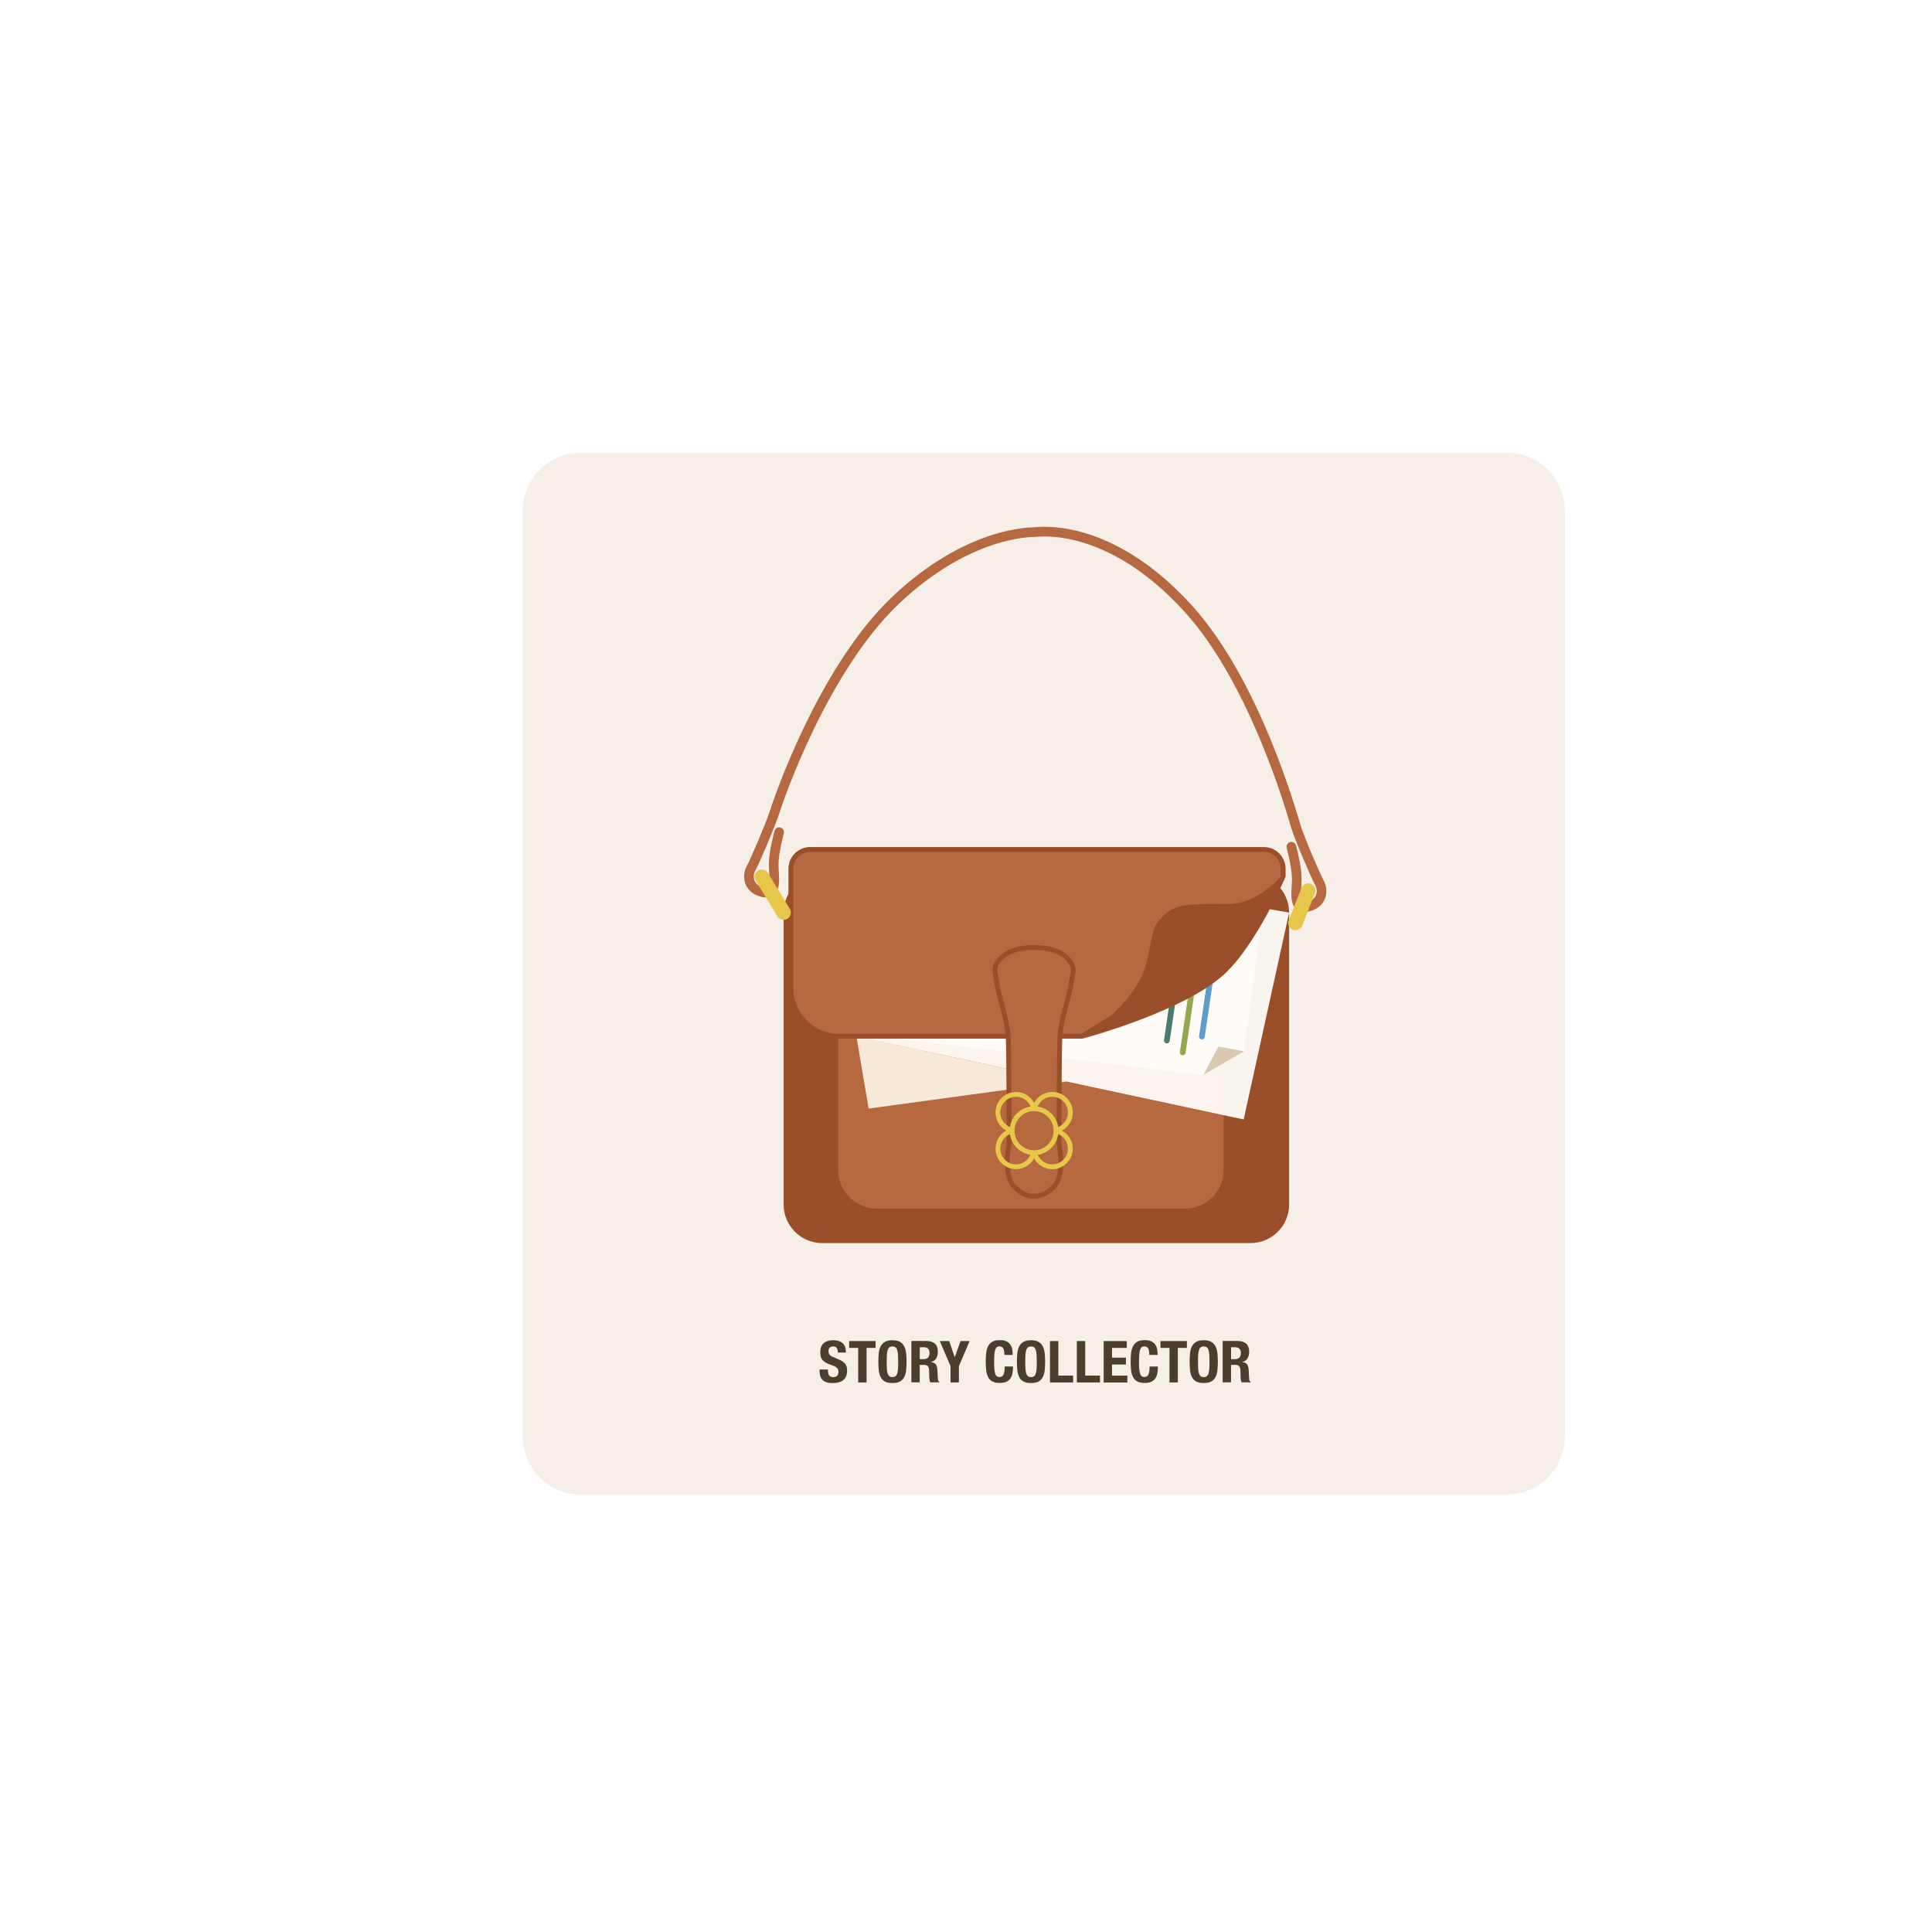
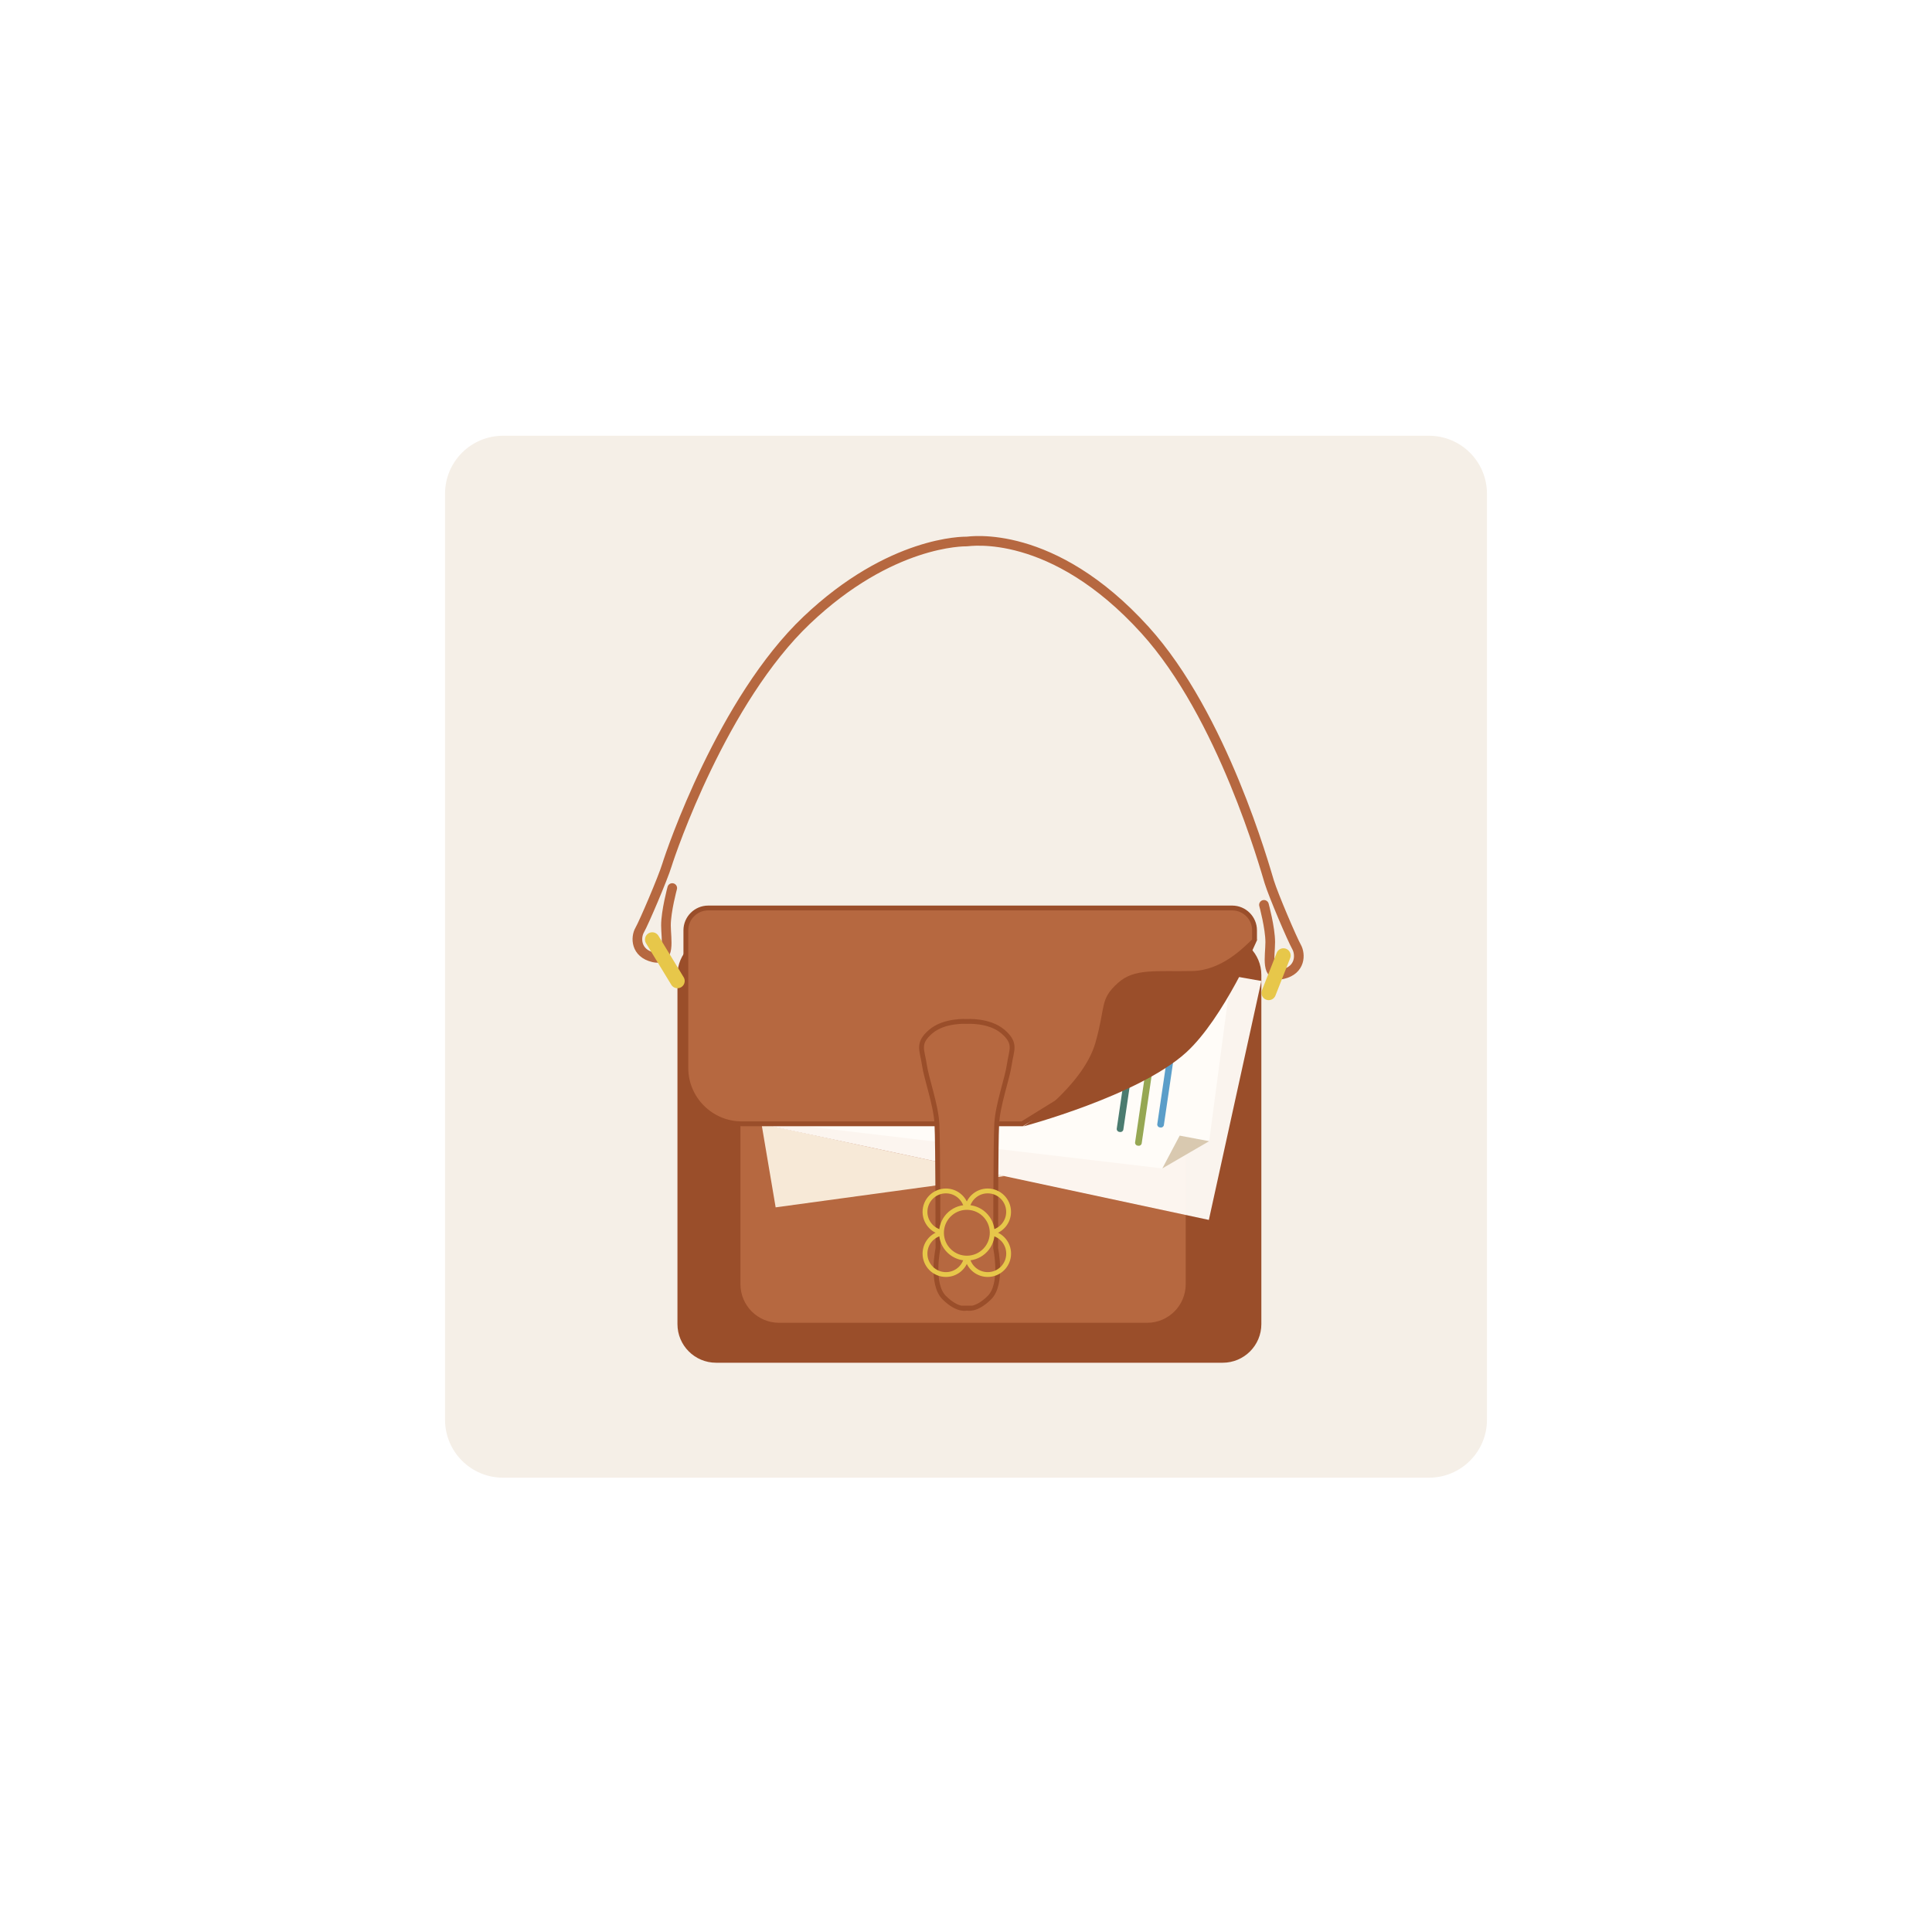
<svg xmlns="http://www.w3.org/2000/svg" viewBox="0 0 400 400">
  <g id="a" data-name="Backgrounds">
-     <rect x="108.26" y="93.72" width="215.72" height="215.72" rx="12" ry="12" fill="#f5efe7" />
+     <rect x="92.14" y="90.22" width="215.72" height="215.72" rx="12" ry="12" fill="#f5efe7" />
  </g>
  <g id="b" data-name="Story Collector">
-     <rect x="162.24" y="180.95" width="104.66" height="76.42" rx="8" ry="8" fill="#9a4e2a" />
-     <path d="M173.53,208.06h79.81v34.16c0,4.42-3.58,8-8,8h-63.81c-4.42,0-8-3.58-8-8v-34.16h0Z" fill="#b66840" />
-     <polygon points="177.31 214.55 179.84 229.52 220.83 223.92 197.35 218.9 177.31 214.55" fill="#fef7e8" opacity=".9" />
-     <polygon points="257.49 231.77 170.24 213.09 210.25 178.97 266.9 188.95 257.49 231.77" fill="#fffcf8" opacity=".95" />
-     <polygon points="249.15 222.54 171.93 213.42 184.22 178.97 261.9 184.71 257.55 217.66 249.15 222.54" fill="#fffcf8" />
-     <polygon points="252.26 216.67 249.15 222.54 257.55 217.66 252.26 216.67" fill="#d9c9b0" />
-     <rect x="236.93" y="200.92" width="27.67" height="1.19" rx=".6" ry=".6" transform="translate(486.6 -17.3) rotate(98.36)" fill="#5b9ec9" />
-     <rect x="232.96" y="204.19" width="27.67" height="1.19" rx=".6" ry=".6" transform="translate(485.29 -9.62) rotate(98.36)" fill="#96a753" />
-     <rect x="229.68" y="201.73" width="27.67" height="1.19" rx=".6" ry=".6" transform="translate(479.09 -9.18) rotate(98.36)" fill="#4b7b6f" />
-     <path d="M252.33,197.04l-28.31,17.51h-50.28c-5.5,0-10-4.5-10-10v-24.68c0-2.2,1.8-4,4-4h93.93c2.2,0,4,1.8,4,4v1.65" fill="#b66840" stroke="#9a4e2a" stroke-miterlimit="10" />
-     <path d="M241.2,189.29c-3.33,3.02-2.13,4.01-4.04,10.71-2.26,7.95-12.93,15.01-12.93,15.01,0,0,20.62-5.47,29.16-13.23,6.75-6.14,12.77-20.26,12.77-20.26,0,0-.63-.3-.94,0-1.42,1.34-5.38,5.53-10.7,5.65-6.49.14-10.39-.53-13.33,2.13Z" fill="#9a4e2a" />
-     <path d="M214.09,247.59s1.6.56,4.06-1.88,1.11-8.85,1.11-8.85c0,0,0-18.82.19-22.31s1.88-8,2.26-10.64,1.32-3.76-1.13-5.88-6.49-1.83-6.49-1.83c0,0-4.04-.28-6.49,1.83s-1.51,3.25-1.13,5.88,2.07,7.15,2.26,10.64c.19,3.48.19,22.31.19,22.31,0,0-1.35,6.4,1.11,8.85s4.06,1.88,4.06,1.88Z" fill="#b66840" stroke="#9a4e2a" stroke-miterlimit="10" />
+     <rect x="140.26" y="193.86" width="120.89" height="88.28" rx="8" ry="8" fill="#9a4e2a" />
+     <path d="M153.3,225.17h92.19v40.7c0,4.42-3.58,8-8,8h-76.19c-4.42,0-8-3.58-8-8v-40.7h0Z" fill="#b66840" />
+     <polygon points="157.66 232.67 160.59 249.97 207.94 243.5 180.82 237.69 157.66 232.67" fill="#fef7e8" opacity=".9" />
+     <polygon points="250.28 252.57 149.5 230.99 195.72 191.58 261.15 203.1 250.28 252.57" fill="#fffcf8" opacity=".95" />
+     <polygon points="240.65 241.91 151.46 231.37 165.64 191.58 255.38 198.21 250.35 236.27 240.65 241.91" fill="#fffcf8" />
+     <polygon points="244.24 235.12 240.65 241.91 250.35 236.27 244.24 235.12" fill="#d9c9b0" />
+     <rect x="226.54" y="216.92" width="31.96" height="1.38" rx=".6" ry=".6" transform="translate(493.08 9.31) rotate(98.36)" fill="#5b9ec9" />
+     <rect x="221.95" y="220.7" width="31.96" height="1.38" rx=".6" ry=".6" transform="translate(491.56 18.18) rotate(98.36)" fill="#96a753" />
+     <rect x="218.15" y="217.87" width="31.96" height="1.38" rx=".6" ry=".6" transform="translate(484.41 18.68) rotate(98.36)" fill="#4b7b6f" />
+     <path d="M244.33,212.45l-32.7,20.22h-58.08c-6.35,0-11.55-5.2-11.55-11.55v-28.51c0-2.54,2.08-4.62,4.62-4.62h108.5c2.54,0,4.62,2.08,4.62,4.62v1.9" fill="#b66840" stroke="#9a4e2a" stroke-miterlimit="10" />
+     <path d="M231.46,203.5c-3.85,3.49-2.46,4.64-4.66,12.37-2.61,9.18-14.93,17.34-14.93,17.34,0,0,23.82-6.32,33.69-15.29,7.8-7.09,14.75-23.4,14.75-23.4,0,0-.72-.34-1.09,0-1.65,1.55-6.21,6.39-12.36,6.52-7.5.16-12.01-.62-15.39,2.46Z" fill="#9a4e2a" />
+     <path d="M200.16,270.83s1.84.65,4.69-2.17,1.29-10.22,1.29-10.22c0,0,0-21.74.22-25.77s2.17-9.24,2.61-12.28,1.52-4.35-1.3-6.79c-2.83-2.45-7.5-2.12-7.5-2.12,0,0-4.67-.33-7.5,2.12s-1.74,3.75-1.3,6.79,2.39,8.26,2.61,12.28c.22,4.02.22,25.77.22,25.77,0,0-1.56,7.39,1.29,10.22s4.69,2.17,4.69,2.17Z" fill="#b66840" stroke="#9a4e2a" stroke-miterlimit="10" />
    <g id="c" data-name="flor-group">
-       <circle cx="214.1" cy="234.07" r="4.55" transform="translate(-100.02 189.83) rotate(-39.53)" fill="none" stroke="#e7c74a" stroke-miterlimit="10" />
-       <path d="M218.72,234.17c1.65.39,2.88,1.87,2.88,3.65,0,2.07-1.68,3.75-3.75,3.75-1.73,0-3.19-1.18-3.62-2.78" fill="none" stroke="#e7c74a" stroke-miterlimit="10" />
-       <path d="M209.6,234c-1.71-.35-2.99-1.86-2.99-3.67,0-2.07,1.68-3.75,3.75-3.75,1.8,0,3.3,1.27,3.66,2.96" fill="none" stroke="#e7c74a" stroke-miterlimit="10" />
-       <path d="M213.89,239.07c-.52,1.45-1.9,2.49-3.53,2.49-2.07,0-3.75-1.68-3.75-3.75,0-1.66,1.08-3.06,2.57-3.56" fill="none" stroke="#e7c74a" stroke-miterlimit="10" />
-       <path d="M214.21,229.46c.39-1.65,1.87-2.88,3.65-2.88,2.07,0,3.75,1.68,3.75,3.75,0,1.8-1.27,3.3-2.96,3.66" fill="none" stroke="#e7c74a" stroke-miterlimit="10" />
+       <circle cx="200.17" cy="255.23" r="5.25" transform="translate(-118.34 193.93) rotate(-41)" fill="none" stroke="#e7c74a" stroke-miterlimit="10" />
+       <path d="M205.5,255.34c1.91.45,3.33,2.17,3.33,4.21,0,2.39-1.94,4.33-4.33,4.33-2,0-3.69-1.36-4.18-3.21" fill="none" stroke="#e7c74a" stroke-miterlimit="10" />
+       <path d="M194.97,255.14c-1.97-.4-3.46-2.15-3.46-4.24,0-2.39,1.94-4.33,4.33-4.33,2.08,0,3.82,1.47,4.23,3.42" fill="none" stroke="#e7c74a" stroke-miterlimit="10" />
+       <path d="M199.92,261c-.6,1.68-2.2,2.88-4.08,2.88-2.39,0-4.33-1.94-4.33-4.33,0-1.92,1.24-3.54,2.97-4.11" fill="none" stroke="#e7c74a" stroke-miterlimit="10" />
+       <path d="M200.28,249.9c.45-1.91,2.17-3.33,4.21-3.33,2.39,0,4.33,1.94,4.33,4.33,0,2.08-1.47,3.82-3.42,4.23" fill="none" stroke="#e7c74a" stroke-miterlimit="10" />
    </g>
-     <path d="M267.36,175.31s1.13,4.14,1.13,6.68-.94,6.48,2.26,5.74,3.2-3.57,2.45-4.89-4.14-9.22-4.89-11.67-8.32-29.75-22.27-45.13c-16.64-18.35-31.46-15.86-31.94-15.86-.48,0-13.64-.19-28.7,14.12s-24.28,41.41-25.04,43.86-4.14,10.35-4.89,11.67-.75,4.14,2.45,4.89,2.26-3.19,2.26-5.74,1.13-6.68,1.13-6.68" fill="none" stroke="#b66840" stroke-linecap="round" stroke-miterlimit="10" stroke-width="2" />
-     <line x1="270.85" y1="184.38" x2="268.22" y2="191.09" fill="none" stroke="#e7c74a" stroke-linecap="round" stroke-miterlimit="10" stroke-width="3" />
-     <line x1="157.72" y1="181.52" x2="162.24" y2="188.95" fill="none" stroke="#e7c74a" stroke-linecap="round" stroke-miterlimit="10" stroke-width="3" />
-     <g>
-       <rect x="142.99" y="277.65" width="142.68" height="12.42" fill="none" />
-       <path d="M171.43,283.8c0,.2.02.38.05.55.03.16.09.3.18.41.09.11.21.2.35.26.15.06.33.1.56.1.26,0,.5-.09.71-.26.21-.17.32-.44.32-.8,0-.19-.03-.36-.08-.5-.05-.14-.14-.27-.26-.38-.12-.11-.28-.21-.47-.31-.2-.09-.44-.19-.73-.28-.38-.13-.72-.27-1-.42-.28-.15-.51-.33-.7-.53-.19-.2-.33-.44-.41-.71-.09-.27-.13-.58-.13-.93,0-.85.24-1.48.71-1.9.47-.42,1.12-.62,1.94-.62.38,0,.74.04,1.06.13.32.08.6.22.84.41.24.19.42.43.55.72.13.29.2.64.2,1.05v.24h-1.66c0-.41-.07-.72-.22-.94s-.38-.33-.72-.33c-.19,0-.35.03-.48.08-.13.06-.23.13-.31.22-.08.09-.13.2-.16.32-.03.12-.04.24-.04.37,0,.26.06.49.17.67.11.18.35.35.72.5l1.33.58c.33.14.6.29.8.45.21.16.37.32.5.5.12.18.21.38.26.59.05.22.07.46.07.72,0,.9-.26,1.56-.79,1.97-.52.41-1.25.62-2.19.62s-1.67-.21-2.09-.64-.63-1.03-.63-1.82v-.35h1.73v.25Z" fill="#4b3e2e" />
-       <path d="M181.28,279.07h-1.87v7.15h-1.73v-7.15h-1.87v-1.42h5.47v1.42Z" fill="#4b3e2e" />
-       <path d="M181.94,280.14c.06-.55.19-1.02.4-1.41.2-.39.5-.7.88-.92.38-.22.9-.33,1.55-.33s1.16.11,1.55.33c.38.22.68.53.88.92.2.39.34.86.4,1.41s.09,1.15.09,1.79-.03,1.26-.09,1.8c-.06.54-.19,1.01-.4,1.4-.2.39-.5.69-.88.9-.38.21-.9.31-1.55.31s-1.16-.1-1.55-.31c-.38-.21-.68-.51-.88-.9-.2-.39-.34-.86-.4-1.4-.06-.54-.09-1.14-.09-1.8s.03-1.25.09-1.79ZM183.62,283.41c.03.4.08.73.17.98s.2.44.36.55c.16.12.36.17.62.17s.46-.06.62-.17c.16-.12.28-.3.36-.55s.14-.58.17-.98c.03-.4.04-.89.04-1.47s-.01-1.06-.04-1.46c-.03-.4-.08-.73-.17-.98-.08-.26-.2-.44-.36-.56-.16-.12-.36-.17-.62-.17s-.46.06-.62.17c-.16.12-.28.3-.36.56-.08.26-.14.58-.17.98-.03.4-.04.89-.04,1.46s.01,1.07.04,1.47Z" fill="#4b3e2e" />
-       <path d="M191.89,277.65c.72,0,1.28.18,1.68.55.4.36.6.92.6,1.66,0,.58-.12,1.05-.35,1.41-.23.36-.59.6-1.08.7v.02c.43.06.75.2.95.42.2.22.32.56.37,1.04.02.16.03.33.04.52,0,.19.02.4.02.63.02.46.04.8.07,1.04.05.24.15.4.31.49v.07h-1.87c-.09-.12-.14-.26-.17-.41s-.04-.32-.05-.49l-.05-1.64c-.02-.34-.1-.6-.25-.79s-.41-.29-.77-.29h-.92v3.62h-1.73v-8.57h3.19ZM191.15,281.4c.42,0,.74-.1.96-.29.22-.2.34-.53.34-.99,0-.79-.4-1.19-1.2-1.19h-.82v2.47h.72Z" fill="#4b3e2e" />
-       <path d="M197.66,280.96h.02l1.2-3.31h1.87l-2.22,5.2v3.37h-1.73v-3.37l-2.22-5.2h1.94l1.13,3.31Z" fill="#4b3e2e" />
-       <path d="M207.71,279.18c-.15-.28-.42-.43-.81-.43-.22,0-.39.06-.53.17-.14.12-.25.3-.33.56-.08.26-.14.6-.17,1.02-.03.42-.05.93-.05,1.54,0,.65.02,1.17.07,1.57s.11.71.2.93c.09.22.21.37.35.44.14.08.3.11.49.11.15,0,.29-.03.43-.08.13-.05.25-.16.34-.31.1-.16.17-.38.23-.66.06-.28.08-.66.08-1.12h1.73c0,.46-.04.9-.11,1.32s-.21.78-.4,1.09c-.2.31-.47.56-.83.73-.36.18-.82.26-1.39.26-.65,0-1.16-.1-1.55-.31s-.68-.51-.88-.9c-.2-.39-.34-.86-.4-1.4-.06-.54-.09-1.14-.09-1.8s.03-1.25.09-1.79c.06-.55.19-1.02.4-1.41.2-.39.5-.7.88-.92.38-.22.9-.33,1.55-.33s1.1.1,1.46.3c.36.2.62.45.8.76s.29.64.33,1c.04.36.07.69.07,1h-1.73c0-.62-.07-1.08-.22-1.36Z" fill="#4b3e2e" />
-       <path d="M210.63,280.14c.06-.55.19-1.02.4-1.41.2-.39.5-.7.88-.92.38-.22.9-.33,1.55-.33s1.16.11,1.55.33c.38.22.68.53.88.92.2.39.34.86.4,1.41.06.55.09,1.15.09,1.79s-.03,1.26-.09,1.8c-.06.54-.19,1.01-.4,1.4-.2.39-.5.69-.88.9s-.9.31-1.55.31-1.16-.1-1.55-.31-.68-.51-.88-.9c-.2-.39-.34-.86-.4-1.4-.06-.54-.09-1.14-.09-1.8s.03-1.25.09-1.79ZM212.31,283.41c.03.4.08.73.17.98s.2.44.36.55c.16.12.36.17.62.17s.46-.06.62-.17c.16-.12.28-.3.36-.55s.14-.58.17-.98c.03-.4.04-.89.04-1.47s-.01-1.06-.04-1.46c-.03-.4-.08-.73-.17-.98-.08-.26-.2-.44-.36-.56s-.36-.17-.62-.17-.46.06-.62.17-.28.3-.36.56c-.08.26-.14.58-.17.98-.03.4-.04.89-.04,1.46s.01,1.07.04,1.47Z" fill="#4b3e2e" />
-       <path d="M217.39,277.65h1.73v7.15h3.06v1.42h-4.79v-8.57Z" fill="#4b3e2e" />
-       <path d="M222.95,277.65h1.73v7.15h3.06v1.42h-4.79v-8.57Z" fill="#4b3e2e" />
-       <path d="M233.29,279.07h-3.06v2.02h2.88v1.42h-2.88v2.3h3.18v1.42h-4.91v-8.57h4.79v1.42Z" fill="#4b3e2e" />
-       <path d="M237.71,279.18c-.15-.28-.42-.43-.81-.43-.22,0-.39.06-.53.17-.14.12-.25.3-.33.56-.08.26-.14.6-.17,1.02-.03.42-.05.93-.05,1.54,0,.65.02,1.17.07,1.57s.11.71.2.93c.09.22.21.37.35.44.14.08.3.11.49.11.15,0,.29-.03.43-.08.13-.05.25-.16.34-.31.1-.16.17-.38.23-.66.06-.28.08-.66.08-1.12h1.73c0,.46-.04.9-.11,1.32s-.21.78-.4,1.09c-.2.31-.47.56-.83.73-.36.18-.82.26-1.39.26-.65,0-1.16-.1-1.55-.31s-.68-.51-.88-.9c-.2-.39-.34-.86-.4-1.4-.06-.54-.09-1.14-.09-1.8s.03-1.25.09-1.79c.06-.55.19-1.02.4-1.41.2-.39.5-.7.88-.92.38-.22.9-.33,1.55-.33s1.1.1,1.46.3c.36.2.62.45.8.76s.29.64.33,1c.04.36.07.69.07,1h-1.73c0-.62-.07-1.08-.22-1.36Z" fill="#4b3e2e" />
-       <path d="M245.73,279.07h-1.87v7.15h-1.73v-7.15h-1.87v-1.42h5.47v1.42Z" fill="#4b3e2e" />
-       <path d="M246.39,280.14c.06-.55.19-1.02.4-1.41.2-.39.5-.7.88-.92.38-.22.9-.33,1.55-.33s1.16.11,1.55.33c.38.22.68.53.88.92.2.39.34.86.4,1.41.06.55.09,1.15.09,1.79s-.03,1.26-.09,1.8c-.06.54-.19,1.01-.4,1.4-.2.39-.5.69-.88.9s-.9.31-1.55.31-1.16-.1-1.55-.31-.68-.51-.88-.9c-.2-.39-.34-.86-.4-1.4-.06-.54-.09-1.14-.09-1.8s.03-1.25.09-1.79ZM248.07,283.41c.03.4.08.73.17.98s.2.44.36.55c.16.12.36.17.62.17s.46-.06.62-.17c.16-.12.28-.3.36-.55s.14-.58.17-.98c.03-.4.04-.89.04-1.47s-.01-1.06-.04-1.46c-.03-.4-.08-.73-.17-.98-.08-.26-.2-.44-.36-.56s-.36-.17-.62-.17-.46.06-.62.17-.28.3-.36.56c-.08.26-.14.58-.17.98-.03.4-.04.89-.04,1.46s.01,1.07.04,1.47Z" fill="#4b3e2e" />
-       <path d="M256.34,277.65c.72,0,1.28.18,1.68.55.4.36.6.92.6,1.66,0,.58-.12,1.05-.35,1.41-.23.36-.59.6-1.08.7v.02c.43.06.75.2.95.42s.32.56.37,1.04c.02.16.03.33.04.52,0,.19.02.4.02.63.02.46.04.8.07,1.04.05.24.15.4.31.49v.07h-1.87c-.09-.12-.14-.26-.17-.41-.02-.16-.04-.32-.05-.49l-.05-1.64c-.02-.34-.1-.6-.25-.79-.15-.19-.41-.29-.77-.29h-.92v3.62h-1.73v-8.57h3.19ZM255.6,281.4c.42,0,.74-.1.96-.29.22-.2.34-.53.34-.99,0-.79-.4-1.19-1.2-1.19h-.82v2.47h.72Z" fill="#4b3e2e" />
-     </g>
+     <path d="M261.69,187.34s1.3,4.78,1.3,7.72c0,2.94-1.09,7.49,2.61,6.63s3.7-4.12,2.83-5.65-4.78-10.65-5.65-13.48-9.61-34.36-25.73-52.13c-19.22-21.2-36.34-18.32-36.89-18.32-.55,0-15.76-.22-33.15,16.31-17.39,16.52-28.05,47.83-28.92,50.66s-4.78,11.96-5.65,13.48-.87,4.78,2.83,5.65,2.61-3.69,2.61-6.63,1.3-7.72,1.3-7.72" fill="none" stroke="#b66840" stroke-linecap="round" stroke-miterlimit="10" stroke-width="2" />
+     <line x1="265.72" y1="197.83" x2="262.67" y2="205.57" fill="none" stroke="#e7c74a" stroke-linecap="round" stroke-miterlimit="10" stroke-width="3" />
+     <line x1="135.04" y1="194.52" x2="140.26" y2="203.1" fill="none" stroke="#e7c74a" stroke-linecap="round" stroke-miterlimit="10" stroke-width="3" />
  </g>
</svg>
